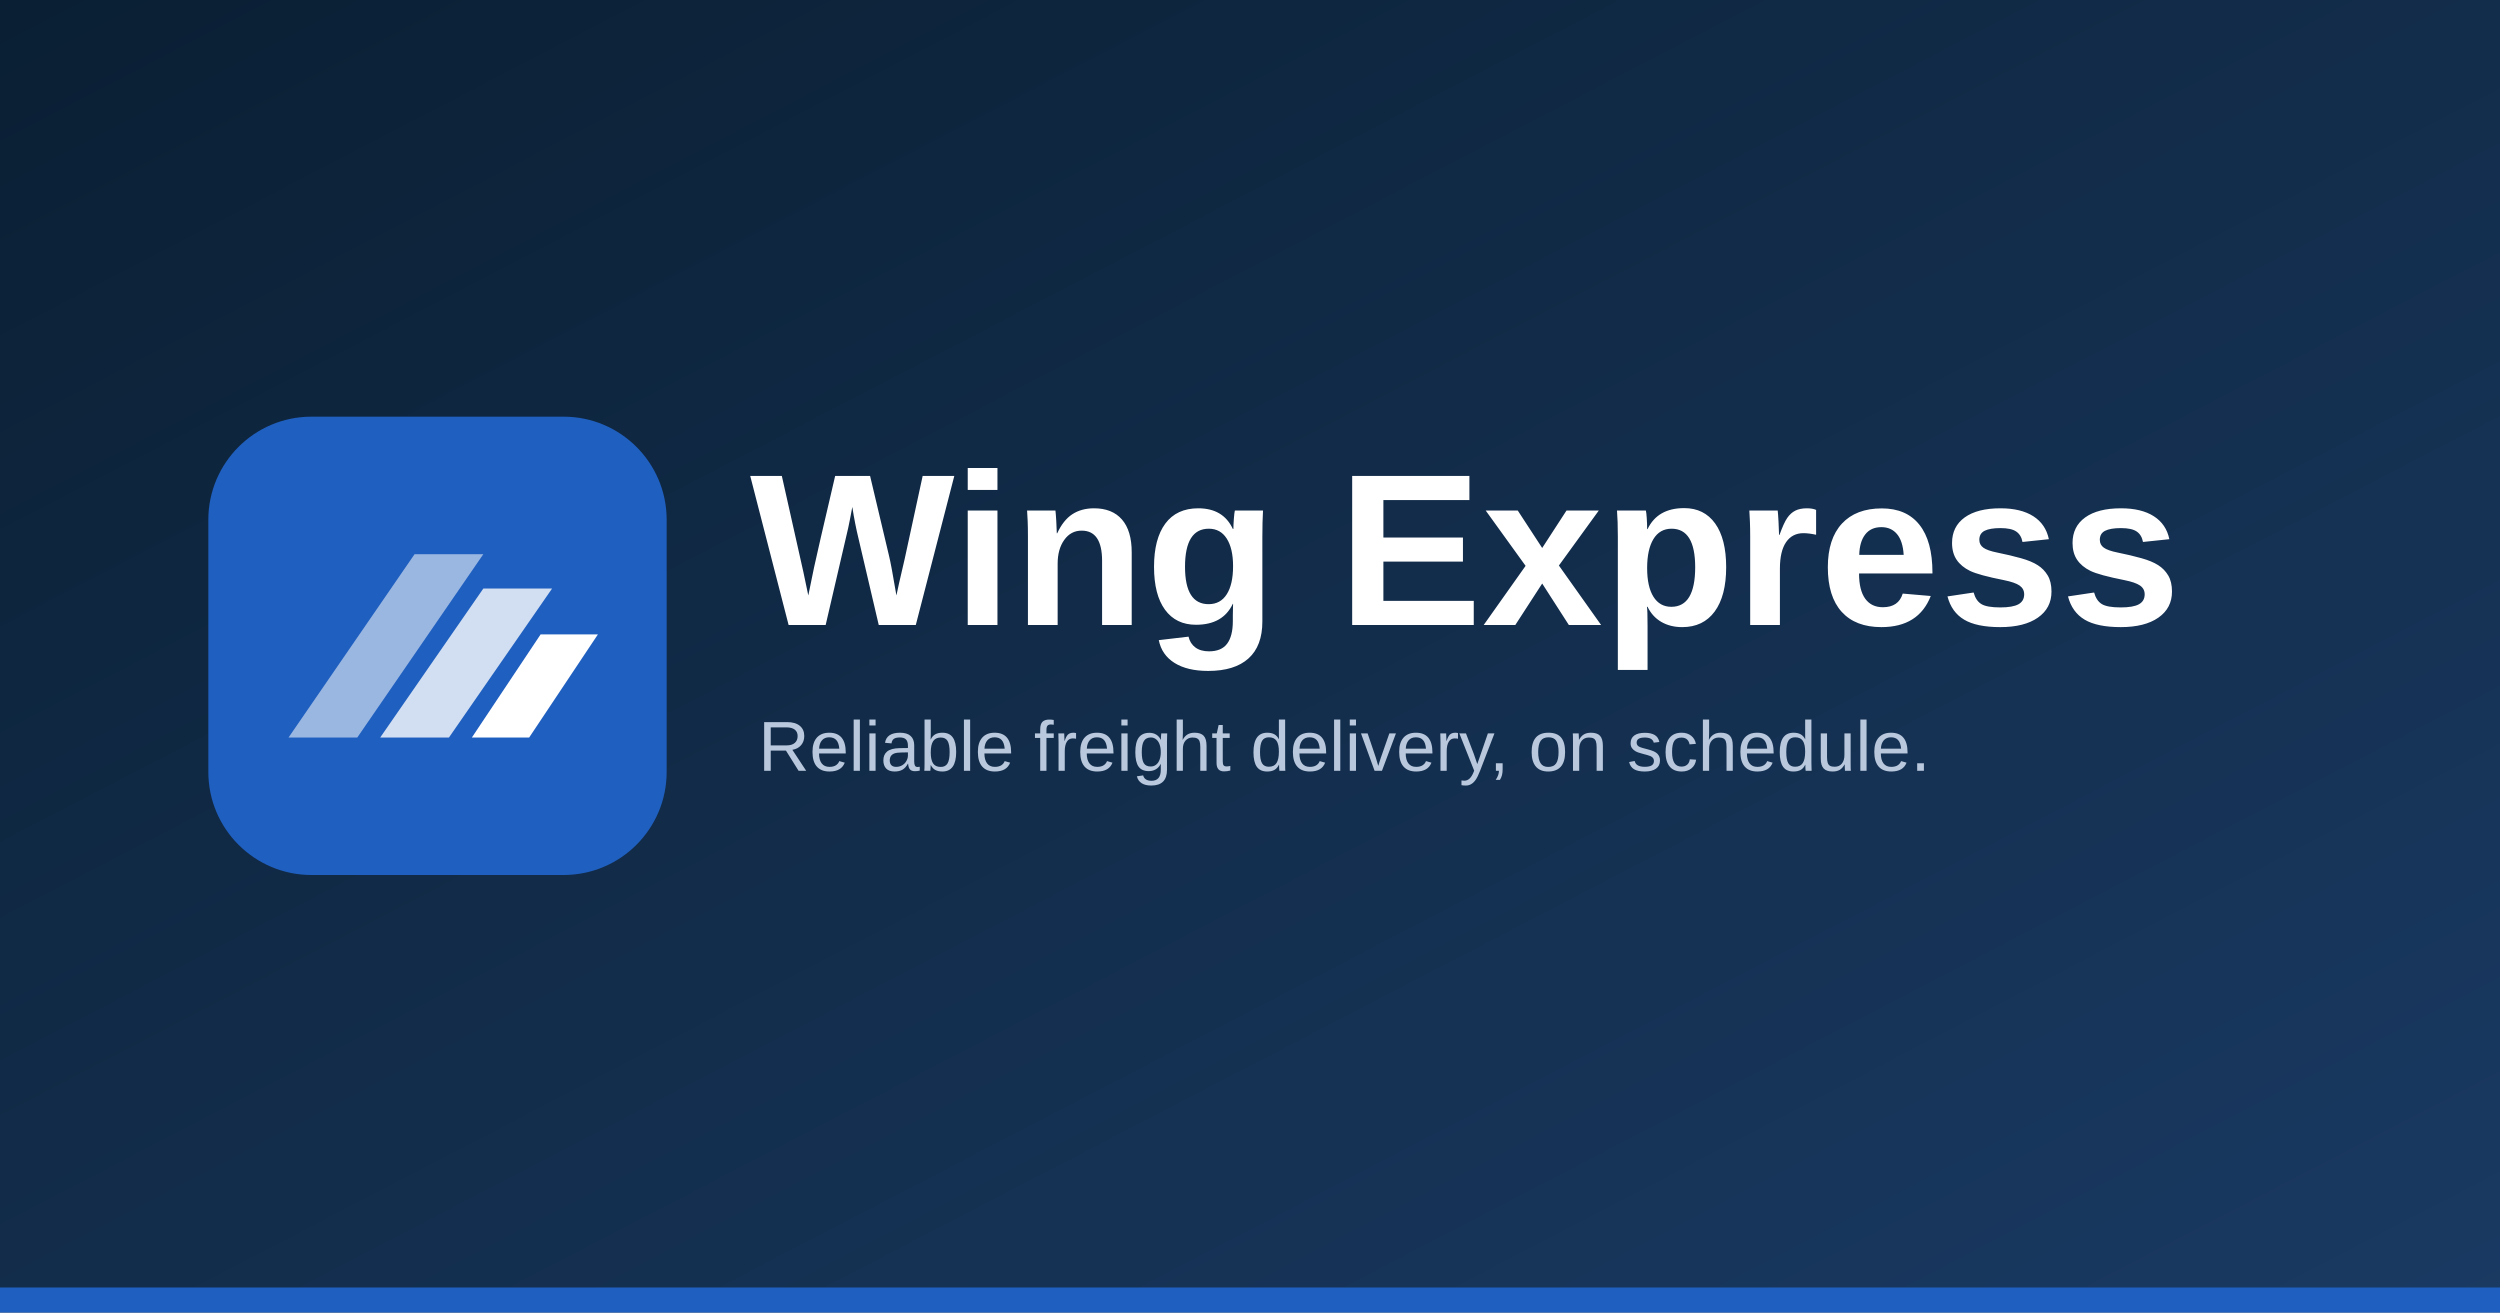
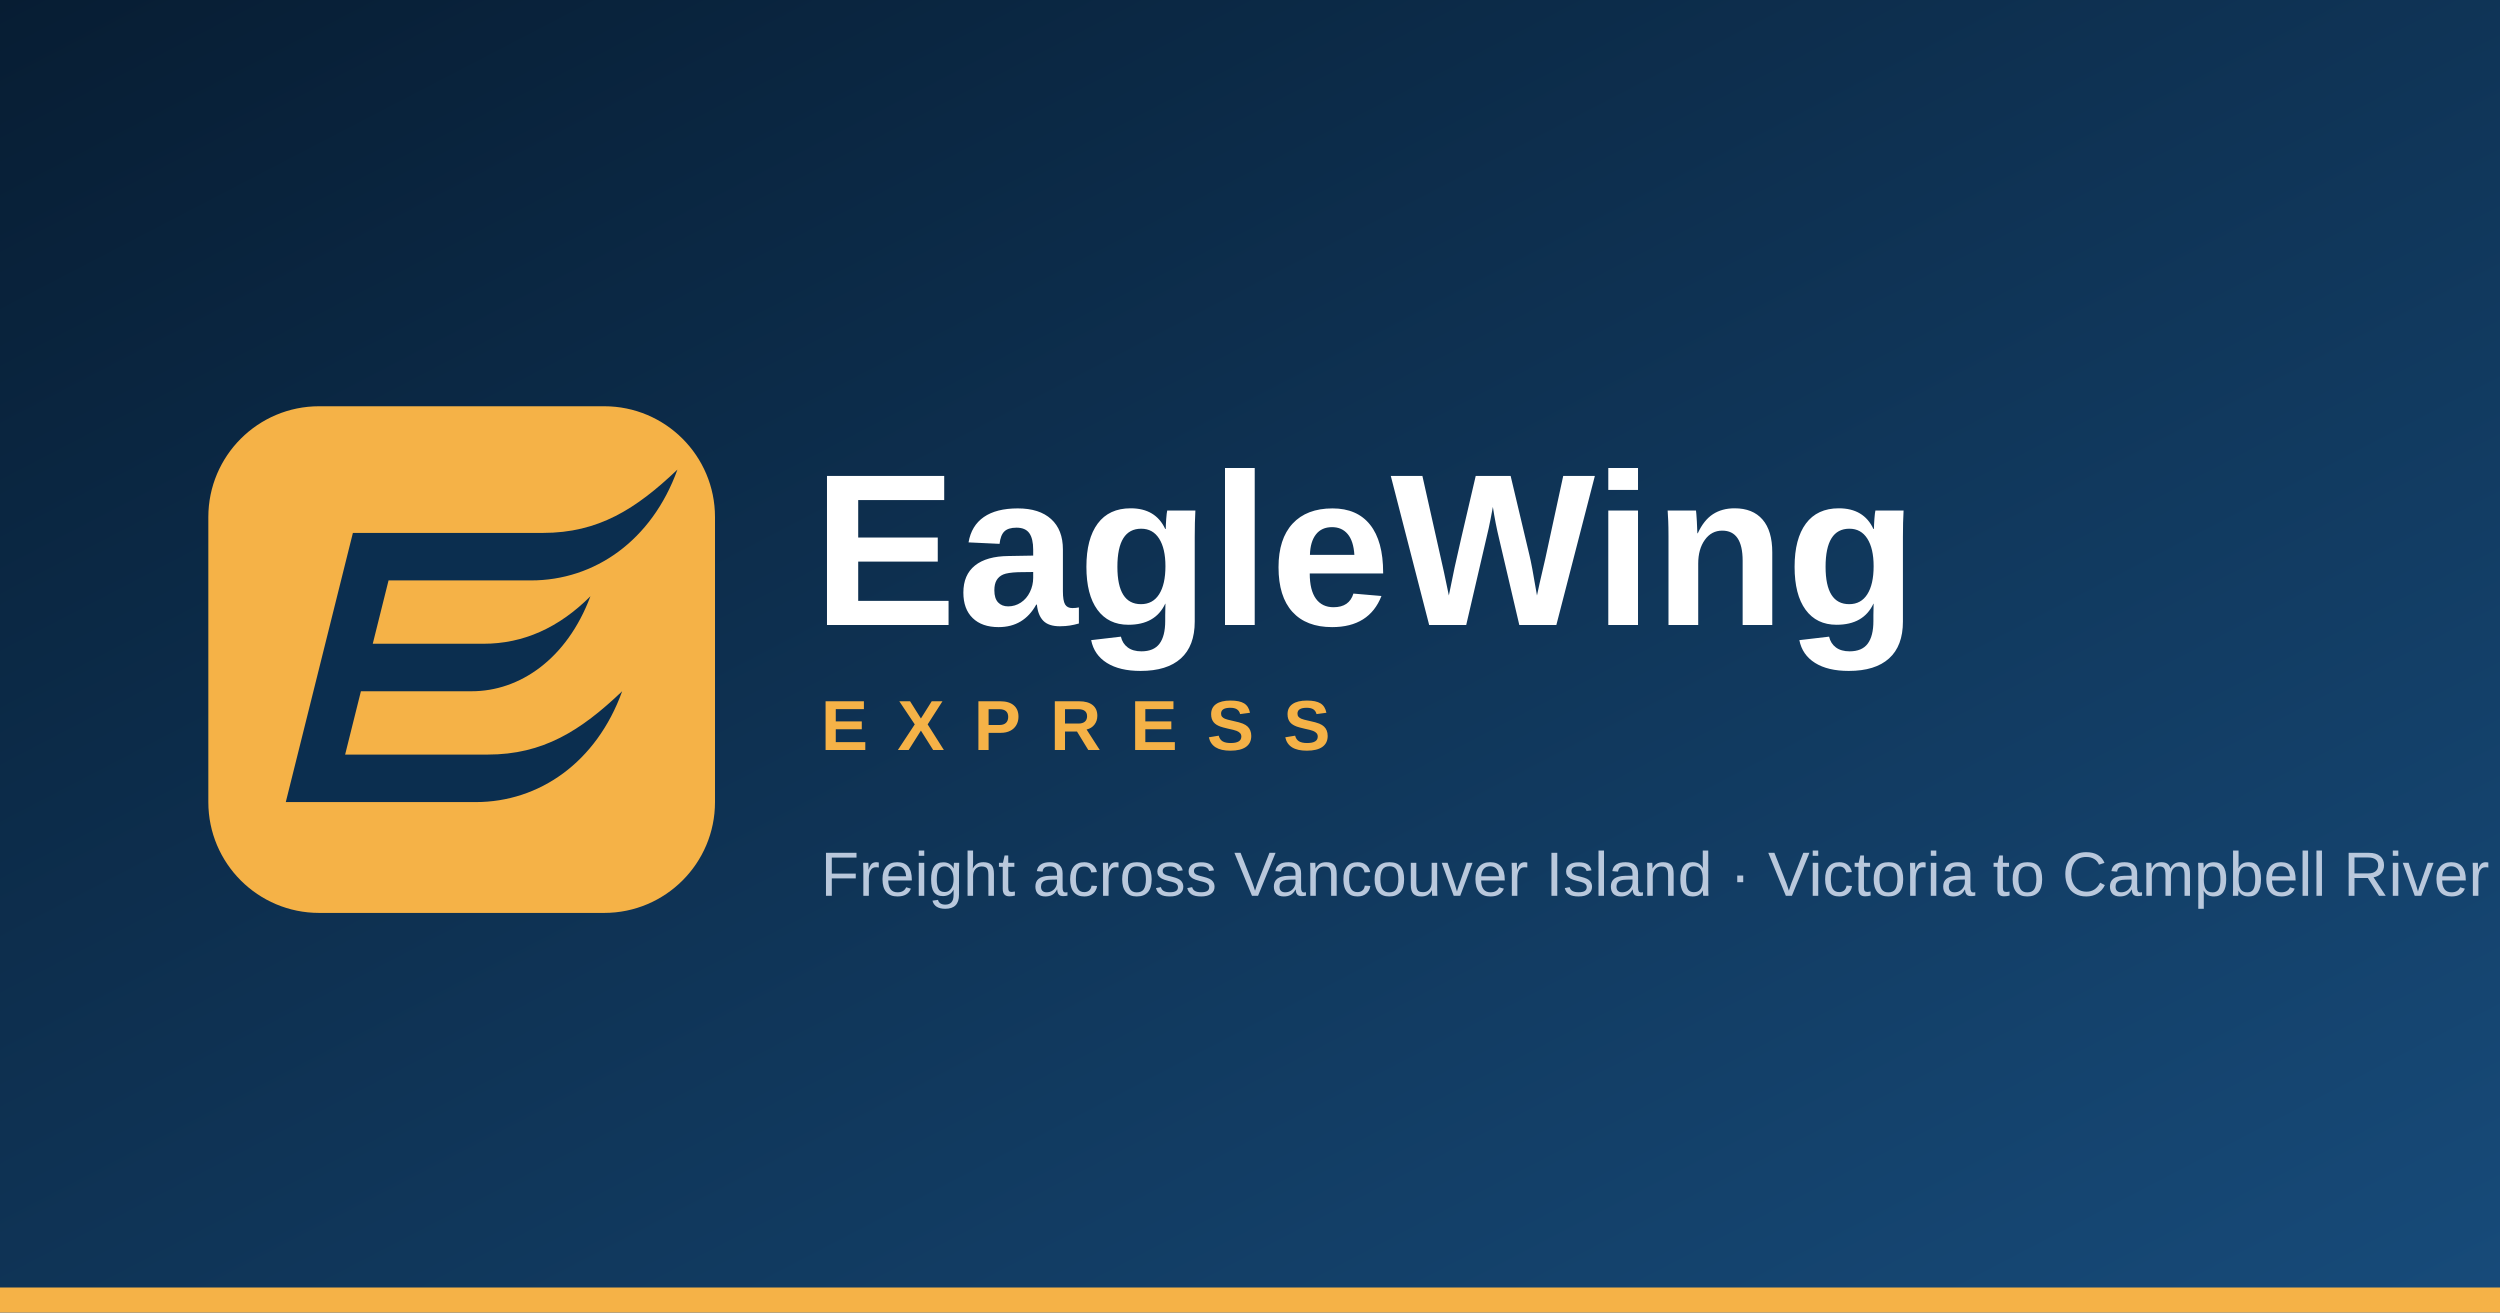
<svg xmlns="http://www.w3.org/2000/svg" viewBox="0 0 1200 630" width="1200" height="630">
  <defs>
    <linearGradient id="g" x1="0" y1="0" x2="1" y2="1">
-       <stop offset="0" stop-color="#0a1f33" />
-       <stop offset="1" stop-color="#1a3a63" />
+       <stop offset="0" stop-color="#071d33" />
+       <stop offset="1" stop-color="#174b7a" />
    </linearGradient>
  </defs>
  <rect width="1200" height="630" fill="url(#g)" />
-   <rect y="618" width="1200" height="12" fill="#1f5fbf" />
-   <g transform="translate(100 200) scale(5.5)">
-     <rect width="40" height="40" rx="9" fill="#1f5fbf" />
-     <g fill="#fff">
-       <path d="M7 28 L18 12 h6 L13 28 Z" opacity="0.55" />
-       <path d="M15 28 L24 15 h6 L21 28 Z" opacity="0.8" />
-       <path d="M23 28 L29 19 h5 L28 28 Z" />
+   <rect y="618" width="1200" height="12" fill="#f5b247" />
+   <g transform="translate(100 195) scale(3.8)">
+     <rect width="64" height="64" rx="14" fill="#f5b247" />
+     <g transform="translate(8 1) skewX(-14)">
+       <path d="M14 15 H38 C45 15 49 12 53 7 C52 16 46 21 38 21 H20 V29 H34 C39 29 43 27 46 23 C45 31 40 35 34 35 H20 V43 H38 C45 43 49 40 53 35 C52 44 46 49 38 49 H14 Z" fill="#0b2e4f" />
    </g>
  </g>
-   <text x="360" y="300" font-family="Archivo, Arial, sans-serif" font-size="104" font-weight="800" fill="#ffffff">Wing Express</text>
-   <text x="364" y="370" font-family="Public Sans, Arial, sans-serif" font-size="34" fill="#b9c8dc">Reliable freight delivery, on schedule.</text>
+   <text x="390" y="300" font-family="Archivo, Arial, sans-serif" font-size="104" font-weight="800" fill="#ffffff">EagleWing</text>
+   <text x="394" y="360" font-family="Archivo, Arial, sans-serif" font-size="34" font-weight="700" letter-spacing="14" fill="#f5b247">EXPRESS</text>
+   <text x="394" y="430" font-family="Public Sans, Arial, sans-serif" font-size="30" fill="#b9c8dc">Freight across Vancouver Island · Victoria to Campbell River</text>
</svg>
